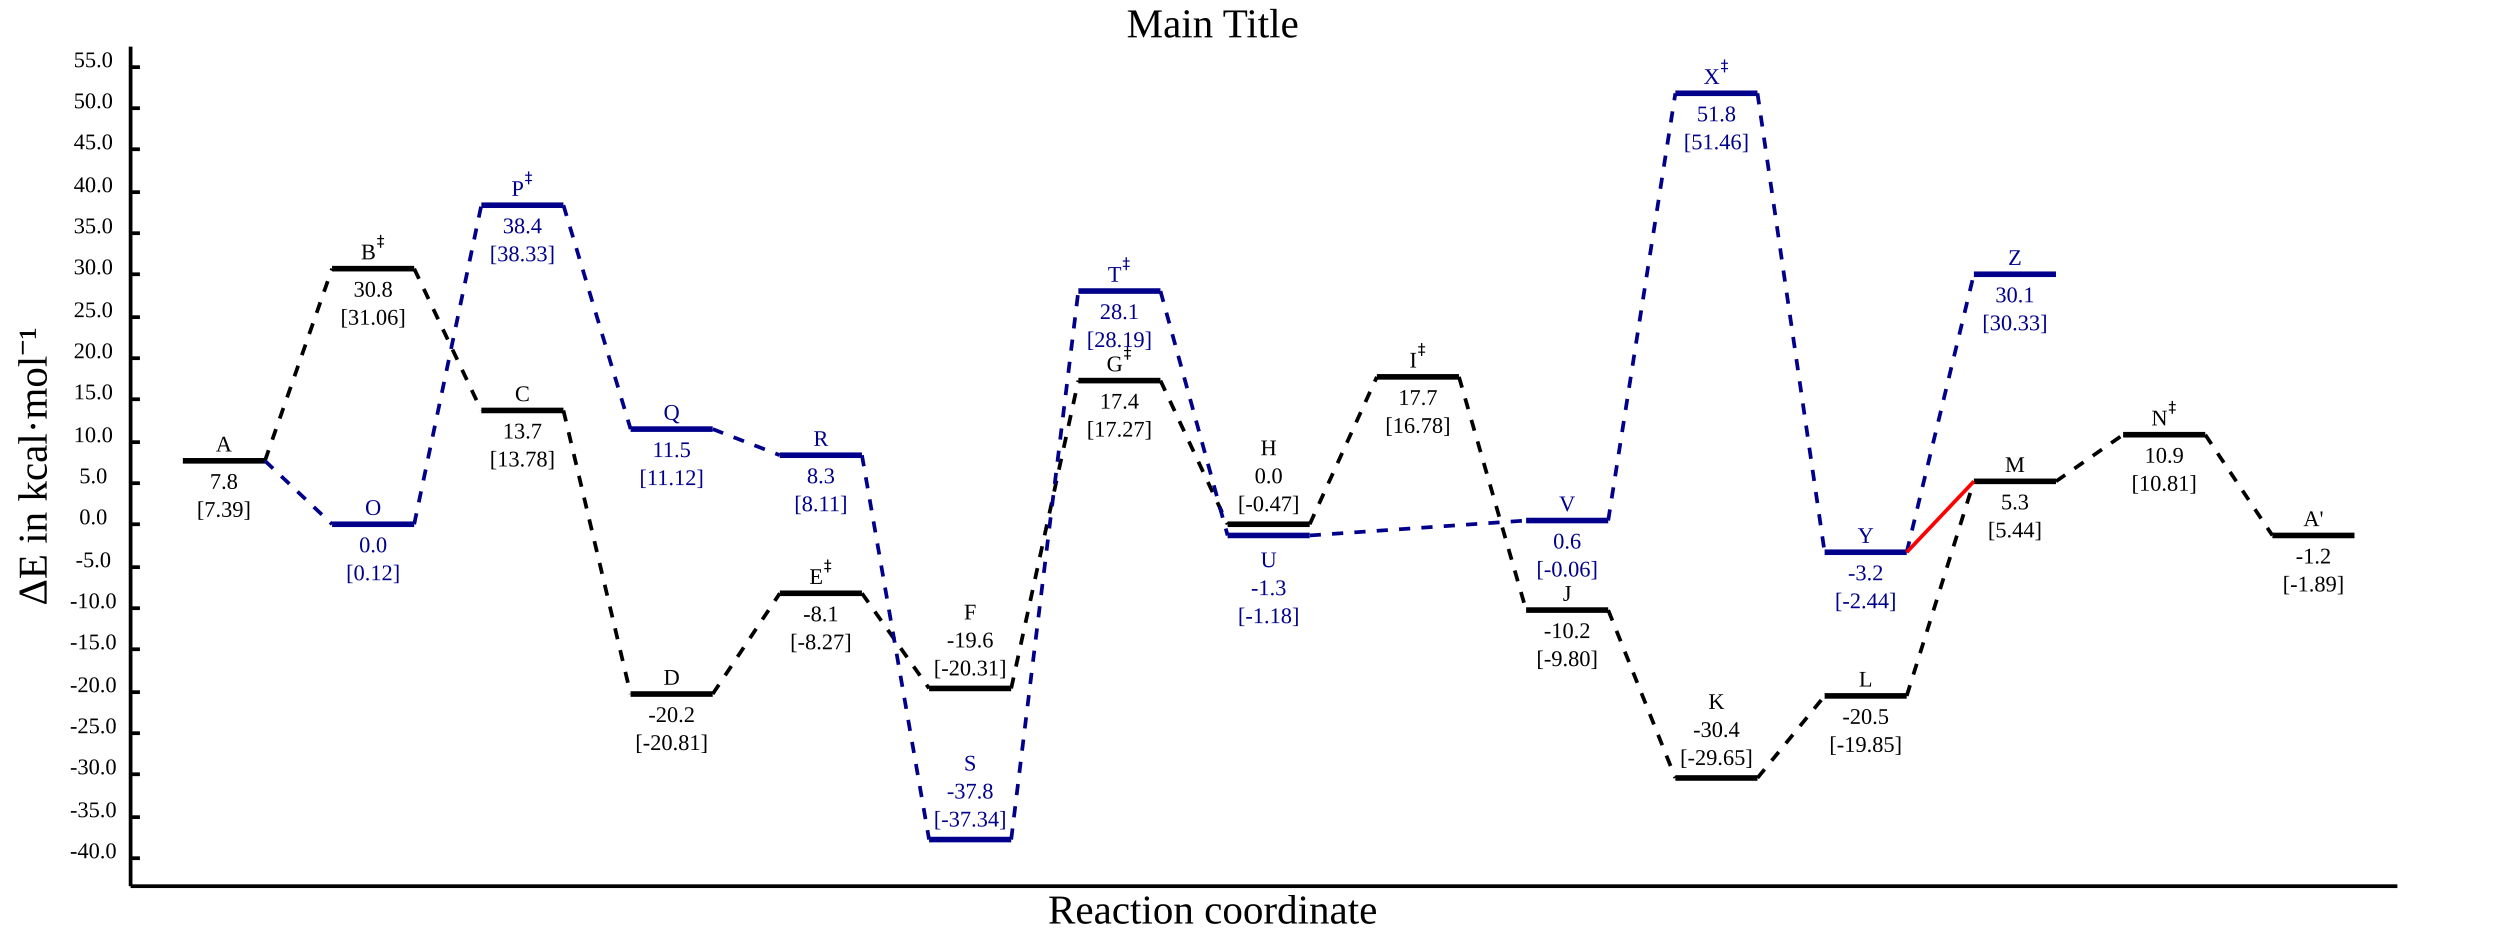
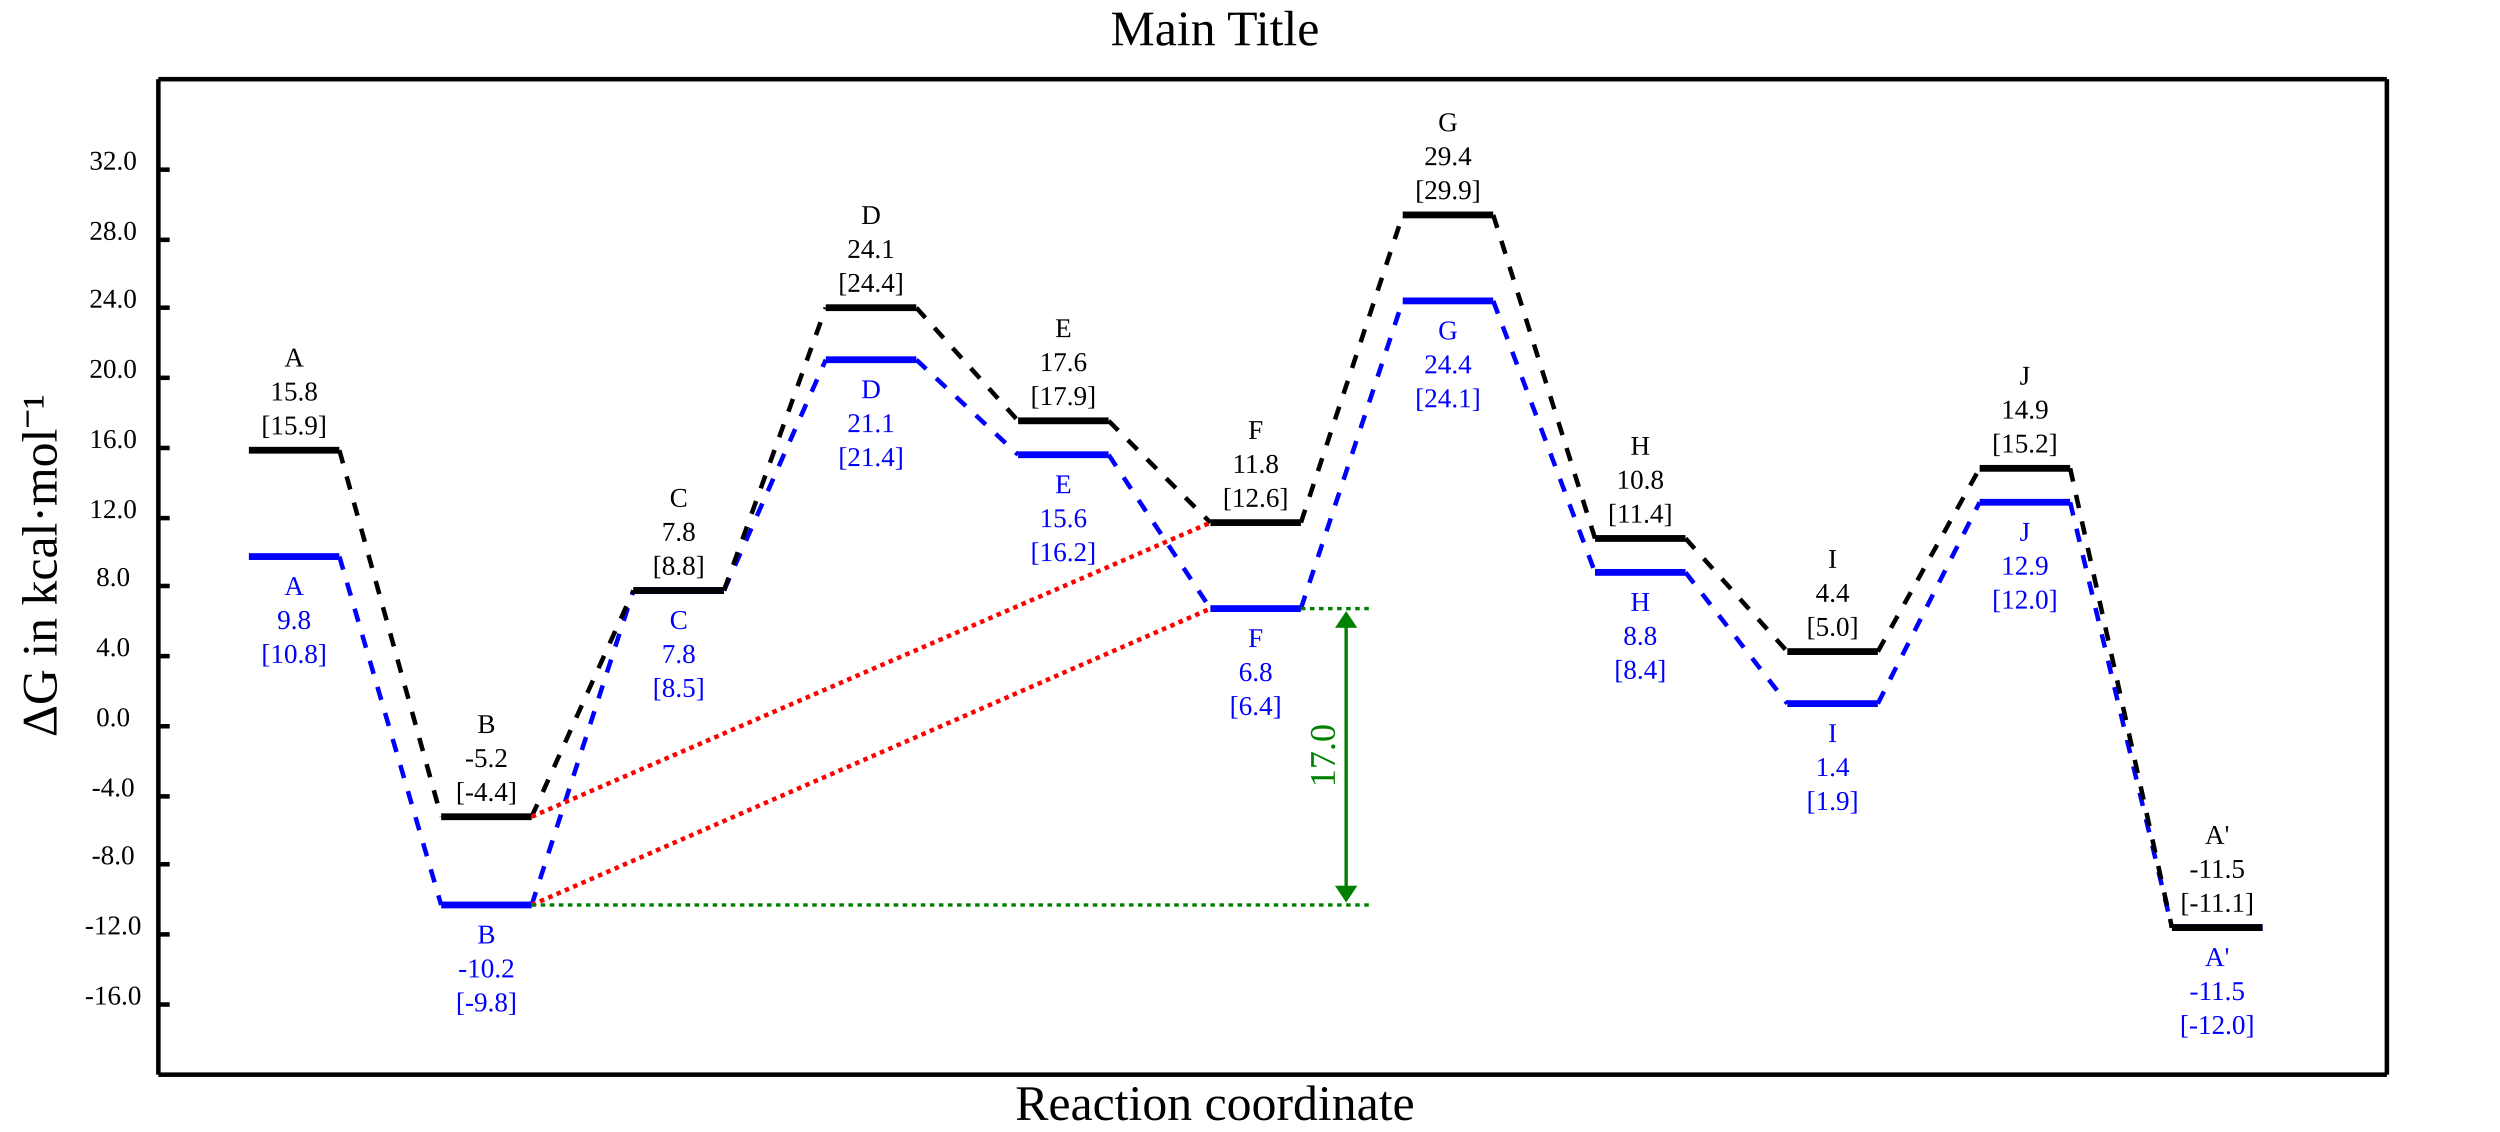
- <svg xmlns="http://www.w3.org/2000/svg" width="1340" viewBox="30 0 1340 500" height="500">
-   <line x1="100" y1="25" x2="100" y2="475" stroke="black" stroke-width="2" />
-   <line x1="100" y1="475" x2="1315" y2="475" stroke="black" stroke-width="2" />
-   <text x="680" y="20" font-size="22" text-anchor="middle" fill="black">Main Title</text>
-   <text x="-250" y="55" font-size="22" transform="rotate(-90)" text-anchor="middle" fill="black">ΔE in kcal·mol⁻¹</text>
-   <text x="680" y="495" font-size="22" text-anchor="middle" fill="black">Reaction coordinate</text>
-   <line x1="100" y1="36" x2="105" y2="36" stroke="black" stroke-width="2" />
-   <text x="80" y="36" text-anchor="middle" fill="black">55.0</text>
-   <line x1="100" y1="58" x2="105" y2="58" stroke="black" stroke-width="2" />
-   <text x="80" y="58" text-anchor="middle" fill="black">50.0</text>
-   <line x1="100" y1="80" x2="105" y2="80" stroke="black" stroke-width="2" />
-   <text x="80" y="80" text-anchor="middle" fill="black">45.0</text>
-   <line x1="100" y1="103" x2="105" y2="103" stroke="black" stroke-width="2" />
-   <text x="80" y="103" text-anchor="middle" fill="black">40.0</text>
-   <line x1="100" y1="125" x2="105" y2="125" stroke="black" stroke-width="2" />
-   <text x="80" y="125" text-anchor="middle" fill="black">35.0</text>
-   <line x1="100" y1="147" x2="105" y2="147" stroke="black" stroke-width="2" />
-   <text x="80" y="147" text-anchor="middle" fill="black">30.0</text>
-   <line x1="100" y1="170" x2="105" y2="170" stroke="black" stroke-width="2" />
-   <text x="80" y="170" text-anchor="middle" fill="black">25.0</text>
-   <line x1="100" y1="192" x2="105" y2="192" stroke="black" stroke-width="2" />
-   <text x="80" y="192" text-anchor="middle" fill="black">20.0</text>
-   <line x1="100" y1="214" x2="105" y2="214" stroke="black" stroke-width="2" />
-   <text x="80" y="214" text-anchor="middle" fill="black">15.0</text>
-   <line x1="100" y1="237" x2="105" y2="237" stroke="black" stroke-width="2" />
-   <text x="80" y="237" text-anchor="middle" fill="black">10.0</text>
+ <svg xmlns="http://www.w3.org/2000/svg" width="1105" viewBox="30 0 1105 500" height="500">
+   <line x1="100" y1="35" x2="100" y2="475" stroke="black" stroke-width="2" />
+   <line x1="100" y1="475" x2="1085" y2="475" stroke="black" stroke-width="2" />
+   <text x="567" y="20" font-size="22" text-anchor="middle" fill="black">Main Title</text>
+   <text x="-250" y="55" font-size="22" transform="rotate(-90)" text-anchor="middle" fill="black">ΔG in kcal·mol⁻¹</text>
+   <text x="567" y="495" font-size="22" text-anchor="middle" fill="black">Reaction coordinate</text>
+   <line x1="1085" y1="35" x2="1085" y2="475" stroke="black" stroke-width="2" />
+   <line x1="100" y1="35" x2="1085" y2="35" stroke="black" stroke-width="2" />
+   <line x1="100" y1="75" x2="105" y2="75" stroke="black" stroke-width="2" />
+   <text x="80" y="75" text-anchor="middle" fill="black">32.0</text>
+   <line x1="100" y1="106" x2="105" y2="106" stroke="black" stroke-width="2" />
+   <text x="80" y="106" text-anchor="middle" fill="black">28.0</text>
+   <line x1="100" y1="136" x2="105" y2="136" stroke="black" stroke-width="2" />
+   <text x="80" y="136" text-anchor="middle" fill="black">24.0</text>
+   <line x1="100" y1="167" x2="105" y2="167" stroke="black" stroke-width="2" />
+   <text x="80" y="167" text-anchor="middle" fill="black">20.0</text>
+   <line x1="100" y1="198" x2="105" y2="198" stroke="black" stroke-width="2" />
+   <text x="80" y="198" text-anchor="middle" fill="black">16.0</text>
+   <line x1="100" y1="229" x2="105" y2="229" stroke="black" stroke-width="2" />
+   <text x="80" y="229" text-anchor="middle" fill="black">12.0</text>
  <line x1="100" y1="259" x2="105" y2="259" stroke="black" stroke-width="2" />
-   <text x="80" y="259" text-anchor="middle" fill="black">5.0</text>
-   <line x1="100" y1="281" x2="105" y2="281" stroke="black" stroke-width="2" />
-   <text x="80" y="281" text-anchor="middle" fill="black">0.0</text>
-   <line x1="100" y1="304" x2="105" y2="304" stroke="black" stroke-width="2" />
-   <text x="80" y="304" text-anchor="middle" fill="black">-5.0</text>
-   <line x1="100" y1="326" x2="105" y2="326" stroke="black" stroke-width="2" />
-   <text x="80" y="326" text-anchor="middle" fill="black">-10.0</text>
-   <line x1="100" y1="348" x2="105" y2="348" stroke="black" stroke-width="2" />
-   <text x="80" y="348" text-anchor="middle" fill="black">-15.0</text>
-   <line x1="100" y1="371" x2="105" y2="371" stroke="black" stroke-width="2" />
-   <text x="80" y="371" text-anchor="middle" fill="black">-20.0</text>
-   <line x1="100" y1="393" x2="105" y2="393" stroke="black" stroke-width="2" />
-   <text x="80" y="393" text-anchor="middle" fill="black">-25.0</text>
-   <line x1="100" y1="415" x2="105" y2="415" stroke="black" stroke-width="2" />
-   <text x="80" y="415" text-anchor="middle" fill="black">-30.0</text>
-   <line x1="100" y1="438" x2="105" y2="438" stroke="black" stroke-width="2" />
-   <text x="80" y="438" text-anchor="middle" fill="black">-35.0</text>
-   <line x1="100" y1="460" x2="105" y2="460" stroke="black" stroke-width="2" />
-   <text x="80" y="460" text-anchor="middle" fill="black">-40.0</text>
-   <line x1="128" y1="247" x2="172" y2="247" stroke="black" stroke-width="3" />
-   <text x="150" y="242" text-anchor="middle" fill="black">A</text>
-   <text x="150" y="262" text-anchor="middle" fill="black"> 7.8 </text>
-   <text x="150" y="277" text-anchor="middle" fill="black">[7.39]</text>
-   <line x1="208" y1="144" x2="252" y2="144" stroke="black" stroke-width="3" />
-   <text x="230" y="139" text-anchor="middle" fill="black">B<tspan dy="-7" font-family="monospace" font-size=".7em">‡</tspan>
-   </text>
-   <text x="230" y="159" text-anchor="middle" fill="black"> 30.8 </text>
-   <text x="230" y="174" text-anchor="middle" fill="black">[31.06]</text>
-   <line x1="172" y1="247" x2="208" y2="144" stroke="black" stroke-width="2" stroke-dasharray="6,6" />
-   <line x1="288" y1="220" x2="332" y2="220" stroke="black" stroke-width="3" />
-   <text x="310" y="215" text-anchor="middle" fill="black">C</text>
-   <text x="310" y="235" text-anchor="middle" fill="black"> 13.7 </text>
-   <text x="310" y="250" text-anchor="middle" fill="black">[13.78]</text>
-   <line x1="252" y1="144" x2="288" y2="220" stroke="black" stroke-width="2" stroke-dasharray="6,6" />
-   <line x1="368" y1="372" x2="412" y2="372" stroke="black" stroke-width="3" />
-   <text x="390" y="367" text-anchor="middle" fill="black">D</text>
-   <text x="390" y="387" text-anchor="middle" fill="black"> -20.2 </text>
-   <text x="390" y="402" text-anchor="middle" fill="black">[-20.81]</text>
-   <line x1="332" y1="220" x2="368" y2="372" stroke="black" stroke-width="2" stroke-dasharray="6,6" />
-   <line x1="448" y1="318" x2="492" y2="318" stroke="black" stroke-width="3" />
-   <text x="470" y="313" text-anchor="middle" fill="black">E<tspan dy="-7" font-family="monospace" font-size=".7em">‡</tspan>
-   </text>
-   <text x="470" y="333" text-anchor="middle" fill="black"> -8.1 </text>
-   <text x="470" y="348" text-anchor="middle" fill="black">[-8.27]</text>
-   <line x1="412" y1="372" x2="448" y2="318" stroke="black" stroke-width="2" stroke-dasharray="6,6" />
-   <line x1="528" y1="369" x2="572" y2="369" stroke="black" stroke-width="3" />
-   <text x="550" y="332" text-anchor="middle" fill="black">F</text>
-   <text x="550" y="347" text-anchor="middle" fill="black"> -19.6 </text>
-   <text x="550" y="362" text-anchor="middle" fill="black">[-20.31]</text>
-   <line x1="492" y1="318" x2="528" y2="369" stroke="black" stroke-width="2" stroke-dasharray="6,6" />
-   <line x1="608" y1="204" x2="652" y2="204" stroke="black" stroke-width="3" />
-   <text x="630" y="199" text-anchor="middle" fill="black">G<tspan dy="-7" font-family="monospace" font-size=".7em">‡</tspan>
-   </text>
-   <text x="630" y="219" text-anchor="middle" fill="black"> 17.4 </text>
-   <text x="630" y="234" text-anchor="middle" fill="black">[17.27]</text>
-   <line x1="572" y1="369" x2="608" y2="204" stroke="black" stroke-width="2" stroke-dasharray="6,6" />
-   <line x1="688" y1="281" x2="732" y2="281" stroke="black" stroke-width="3" />
-   <text x="710" y="244" text-anchor="middle" fill="black">H</text>
-   <text x="710" y="259" text-anchor="middle" fill="black"> 0.0 </text>
-   <text x="710" y="274" text-anchor="middle" fill="black">[-0.47]</text>
-   <line x1="652" y1="204" x2="688" y2="281" stroke="black" stroke-width="2" stroke-dasharray="6,6" />
-   <line x1="768" y1="202" x2="812" y2="202" stroke="black" stroke-width="3" />
-   <text x="790" y="197" text-anchor="middle" fill="black">I<tspan dy="-7" font-family="monospace" font-size=".7em">‡</tspan>
-   </text>
-   <text x="790" y="217" text-anchor="middle" fill="black"> 17.7 </text>
-   <text x="790" y="232" text-anchor="middle" fill="black">[16.78]</text>
-   <line x1="732" y1="281" x2="768" y2="202" stroke="black" stroke-width="2" stroke-dasharray="6,6" />
-   <line x1="848" y1="327" x2="892" y2="327" stroke="black" stroke-width="3" />
-   <text x="870" y="322" text-anchor="middle" fill="black">J</text>
-   <text x="870" y="342" text-anchor="middle" fill="black"> -10.2 </text>
-   <text x="870" y="357" text-anchor="middle" fill="black">[-9.80]</text>
-   <line x1="812" y1="202" x2="848" y2="327" stroke="black" stroke-width="2" stroke-dasharray="6,6" />
-   <line x1="928" y1="417" x2="972" y2="417" stroke="black" stroke-width="3" />
-   <text x="950" y="380" text-anchor="middle" fill="black">K</text>
-   <text x="950" y="395" text-anchor="middle" fill="black"> -30.4 </text>
-   <text x="950" y="410" text-anchor="middle" fill="black">[-29.65]</text>
-   <line x1="892" y1="327" x2="928" y2="417" stroke="black" stroke-width="2" stroke-dasharray="6,6" />
-   <line x1="1008" y1="373" x2="1052" y2="373" stroke="black" stroke-width="3" />
-   <text x="1030" y="368" text-anchor="middle" fill="black">L</text>
-   <text x="1030" y="388" text-anchor="middle" fill="black"> -20.5 </text>
-   <text x="1030" y="403" text-anchor="middle" fill="black">[-19.85]</text>
-   <line x1="972" y1="417" x2="1008" y2="373" stroke="black" stroke-width="2" stroke-dasharray="6,6" />
-   <line x1="1088" y1="258" x2="1132" y2="258" stroke="black" stroke-width="3" />
-   <text x="1110" y="253" text-anchor="middle" fill="black">M</text>
-   <text x="1110" y="273" text-anchor="middle" fill="black"> 5.3 </text>
-   <text x="1110" y="288" text-anchor="middle" fill="black">[5.44]</text>
-   <line x1="1052" y1="373" x2="1088" y2="258" stroke="black" stroke-width="2" stroke-dasharray="6,6" />
-   <line x1="1168" y1="233" x2="1212" y2="233" stroke="black" stroke-width="3" />
-   <text x="1190" y="228" text-anchor="middle" fill="black">N<tspan dy="-7" font-family="monospace" font-size=".7em">‡</tspan>
-   </text>
-   <text x="1190" y="248" text-anchor="middle" fill="black"> 10.9 </text>
-   <text x="1190" y="263" text-anchor="middle" fill="black">[10.81]</text>
-   <line x1="1132" y1="258" x2="1168" y2="233" stroke="black" stroke-width="2" stroke-dasharray="6,6" />
-   <line x1="1248" y1="287" x2="1292" y2="287" stroke="black" stroke-width="3" />
-   <text x="1270" y="282" text-anchor="middle" fill="black">A'</text>
-   <text x="1270" y="302" text-anchor="middle" fill="black"> -1.2 </text>
-   <text x="1270" y="317" text-anchor="middle" fill="black">[-1.89]</text>
-   <line x1="1212" y1="233" x2="1248" y2="287" stroke="black" stroke-width="2" stroke-dasharray="6,6" />
-   <line x1="208" y1="281" x2="252" y2="281" stroke="darkblue" stroke-width="3" />
-   <text x="230" y="276" text-anchor="middle" fill="darkblue">O</text>
-   <text x="230" y="296" text-anchor="middle" fill="darkblue"> 0.0 </text>
-   <text x="230" y="311" text-anchor="middle" fill="darkblue">[0.12]</text>
-   <line x1="288" y1="110" x2="332" y2="110" stroke="darkblue" stroke-width="3" />
-   <text x="310" y="105" text-anchor="middle" fill="darkblue">P<tspan dy="-7" font-family="monospace" font-size=".7em">‡</tspan>
-   </text>
-   <text x="310" y="125" text-anchor="middle" fill="darkblue"> 38.4 </text>
-   <text x="310" y="140" text-anchor="middle" fill="darkblue">[38.33]</text>
-   <line x1="252" y1="281" x2="288" y2="110" stroke="darkblue" stroke-width="2" stroke-dasharray="6,6" />
-   <line x1="368" y1="230" x2="412" y2="230" stroke="darkblue" stroke-width="3" />
-   <text x="390" y="225" text-anchor="middle" fill="darkblue">Q</text>
-   <text x="390" y="245" text-anchor="middle" fill="darkblue"> 11.5 </text>
-   <text x="390" y="260" text-anchor="middle" fill="darkblue">[11.12]</text>
-   <line x1="332" y1="110" x2="368" y2="230" stroke="darkblue" stroke-width="2" stroke-dasharray="6,6" />
-   <line x1="448" y1="244" x2="492" y2="244" stroke="darkblue" stroke-width="3" />
-   <text x="470" y="239" text-anchor="middle" fill="darkblue">R</text>
-   <text x="470" y="259" text-anchor="middle" fill="darkblue"> 8.3 </text>
-   <text x="470" y="274" text-anchor="middle" fill="darkblue">[8.11]</text>
-   <line x1="412" y1="230" x2="448" y2="244" stroke="darkblue" stroke-width="2" stroke-dasharray="6,6" />
-   <line x1="528" y1="450" x2="572" y2="450" stroke="darkblue" stroke-width="3" />
-   <text x="550" y="413" text-anchor="middle" fill="darkblue">S</text>
-   <text x="550" y="428" text-anchor="middle" fill="darkblue"> -37.8 </text>
-   <text x="550" y="443" text-anchor="middle" fill="darkblue">[-37.34]</text>
-   <line x1="492" y1="244" x2="528" y2="450" stroke="darkblue" stroke-width="2" stroke-dasharray="6,6" />
-   <line x1="608" y1="156" x2="652" y2="156" stroke="darkblue" stroke-width="3" />
-   <text x="630" y="151" text-anchor="middle" fill="darkblue">T<tspan dy="-7" font-family="monospace" font-size=".7em">‡</tspan>
-   </text>
-   <text x="630" y="171" text-anchor="middle" fill="darkblue"> 28.1 </text>
-   <text x="630" y="186" text-anchor="middle" fill="darkblue">[28.19]</text>
-   <line x1="572" y1="450" x2="608" y2="156" stroke="darkblue" stroke-width="2" stroke-dasharray="6,6" />
-   <line x1="688" y1="287" x2="732" y2="287" stroke="darkblue" stroke-width="3" />
-   <text x="710" y="304" text-anchor="middle" fill="darkblue">U</text>
-   <text x="710" y="319" text-anchor="middle" fill="darkblue"> -1.3 </text>
-   <text x="710" y="334" text-anchor="middle" fill="darkblue">[-1.18]</text>
-   <line x1="652" y1="156" x2="688" y2="287" stroke="darkblue" stroke-width="2" stroke-dasharray="6,6" />
-   <line x1="848" y1="279" x2="892" y2="279" stroke="darkblue" stroke-width="3" />
-   <text x="870" y="274" text-anchor="middle" fill="darkblue">V</text>
-   <text x="870" y="294" text-anchor="middle" fill="darkblue"> 0.6 </text>
-   <text x="870" y="309" text-anchor="middle" fill="darkblue">[-0.06]</text>
-   <line x1="732" y1="287" x2="848" y2="279" stroke="darkblue" stroke-width="2" stroke-dasharray="6,6" />
-   <line x1="928" y1="50" x2="972" y2="50" stroke="darkblue" stroke-width="3" />
-   <text x="950" y="45" text-anchor="middle" fill="darkblue">X<tspan dy="-7" font-family="monospace" font-size=".7em">‡</tspan>
-   </text>
-   <text x="950" y="65" text-anchor="middle" fill="darkblue"> 51.8 </text>
-   <text x="950" y="80" text-anchor="middle" fill="darkblue">[51.46]</text>
-   <line x1="892" y1="279" x2="928" y2="50" stroke="darkblue" stroke-width="2" stroke-dasharray="6,6" />
-   <line x1="1008" y1="296" x2="1052" y2="296" stroke="darkblue" stroke-width="3" />
-   <text x="1030" y="291" text-anchor="middle" fill="darkblue">Y</text>
-   <text x="1030" y="311" text-anchor="middle" fill="darkblue"> -3.2 </text>
-   <text x="1030" y="326" text-anchor="middle" fill="darkblue">[-2.44]</text>
-   <line x1="972" y1="50" x2="1008" y2="296" stroke="darkblue" stroke-width="2" stroke-dasharray="6,6" />
-   <line x1="1088" y1="147" x2="1132" y2="147" stroke="darkblue" stroke-width="3" />
-   <text x="1110" y="142" text-anchor="middle" fill="darkblue">Z</text>
-   <text x="1110" y="162" text-anchor="middle" fill="darkblue"> 30.1 </text>
-   <text x="1110" y="177" text-anchor="middle" fill="darkblue">[30.33]</text>
-   <line x1="1052" y1="296" x2="1088" y2="147" stroke="darkblue" stroke-width="2" stroke-dasharray="6,6" />
-   <line x1="172" y1="247" x2="208" y2="281" stroke="darkblue" stroke-width="2" stroke-dasharray="6,6" />
-   <line x1="1052" y1="296" x2="1088" y2="258" stroke="red" stroke-width="2" />
+   <text x="80" y="259" text-anchor="middle" fill="black">8.0</text>
+   <line x1="100" y1="290" x2="105" y2="290" stroke="black" stroke-width="2" />
+   <text x="80" y="290" text-anchor="middle" fill="black">4.0</text>
+   <line x1="100" y1="321" x2="105" y2="321" stroke="black" stroke-width="2" />
+   <text x="80" y="321" text-anchor="middle" fill="black">0.0</text>
+   <line x1="100" y1="352" x2="105" y2="352" stroke="black" stroke-width="2" />
+   <text x="80" y="352" text-anchor="middle" fill="black">-4.0</text>
+   <line x1="100" y1="382" x2="105" y2="382" stroke="black" stroke-width="2" />
+   <text x="80" y="382" text-anchor="middle" fill="black">-8.0</text>
+   <line x1="100" y1="413" x2="105" y2="413" stroke="black" stroke-width="2" />
+   <text x="80" y="413" text-anchor="middle" fill="black">-12.0</text>
+   <line x1="100" y1="444" x2="105" y2="444" stroke="black" stroke-width="2" />
+   <text x="80" y="444" text-anchor="middle" fill="black">-16.0</text>
+   <line x1="140" y1="246" x2="180" y2="246" stroke="blue" stroke-width="3" />
+   <text x="160" y="263" text-anchor="middle" fill="blue">A</text>
+   <text x="160" y="278" text-anchor="middle" fill="blue"> 9.8 </text>
+   <text x="160" y="293" text-anchor="middle" fill="blue">[10.8]</text>
+   <line x1="225" y1="400" x2="265" y2="400" stroke="blue" stroke-width="3" />
+   <text x="245" y="417" text-anchor="middle" fill="blue">B</text>
+   <text x="245" y="432" text-anchor="middle" fill="blue"> -10.2 </text>
+   <text x="245" y="447" text-anchor="middle" fill="blue">[-9.8]</text>
+   <line x1="180" y1="246" x2="225" y2="400" stroke="blue" stroke-width="2" stroke-dasharray="6,6" />
+   <line x1="310" y1="261" x2="350" y2="261" stroke="blue" stroke-width="3" />
+   <text x="330" y="278" text-anchor="middle" fill="blue">C</text>
+   <text x="330" y="293" text-anchor="middle" fill="blue"> 7.8 </text>
+   <text x="330" y="308" text-anchor="middle" fill="blue">[8.5]</text>
+   <line x1="265" y1="400" x2="310" y2="261" stroke="blue" stroke-width="2" stroke-dasharray="6,6" />
+   <line x1="395" y1="159" x2="435" y2="159" stroke="blue" stroke-width="3" />
+   <text x="415" y="176" text-anchor="middle" fill="blue">D</text>
+   <text x="415" y="191" text-anchor="middle" fill="blue"> 21.1 </text>
+   <text x="415" y="206" text-anchor="middle" fill="blue">[21.4]</text>
+   <line x1="350" y1="261" x2="395" y2="159" stroke="blue" stroke-width="2" stroke-dasharray="6,6" />
+   <line x1="480" y1="201" x2="520" y2="201" stroke="blue" stroke-width="3" />
+   <text x="500" y="218" text-anchor="middle" fill="blue">E</text>
+   <text x="500" y="233" text-anchor="middle" fill="blue"> 15.6 </text>
+   <text x="500" y="248" text-anchor="middle" fill="blue">[16.2]</text>
+   <line x1="435" y1="159" x2="480" y2="201" stroke="blue" stroke-width="2" stroke-dasharray="6,6" />
+   <line x1="565" y1="269" x2="605" y2="269" stroke="blue" stroke-width="3" />
+   <text x="585" y="286" text-anchor="middle" fill="blue">F</text>
+   <text x="585" y="301" text-anchor="middle" fill="blue"> 6.8 </text>
+   <text x="585" y="316" text-anchor="middle" fill="blue">[6.4]</text>
+   <line x1="520" y1="201" x2="565" y2="269" stroke="blue" stroke-width="2" stroke-dasharray="6,6" />
+   <line x1="650" y1="133" x2="690" y2="133" stroke="blue" stroke-width="3" />
+   <text x="670" y="150" text-anchor="middle" fill="blue">G</text>
+   <text x="670" y="165" text-anchor="middle" fill="blue"> 24.4 </text>
+   <text x="670" y="180" text-anchor="middle" fill="blue">[24.1]</text>
+   <line x1="605" y1="269" x2="650" y2="133" stroke="blue" stroke-width="2" stroke-dasharray="6,6" />
+   <line x1="735" y1="253" x2="775" y2="253" stroke="blue" stroke-width="3" />
+   <text x="755" y="270" text-anchor="middle" fill="blue">H</text>
+   <text x="755" y="285" text-anchor="middle" fill="blue"> 8.8 </text>
+   <text x="755" y="300" text-anchor="middle" fill="blue">[8.4]</text>
+   <line x1="690" y1="133" x2="735" y2="253" stroke="blue" stroke-width="2" stroke-dasharray="6,6" />
+   <line x1="820" y1="311" x2="860" y2="311" stroke="blue" stroke-width="3" />
+   <text x="840" y="328" text-anchor="middle" fill="blue">I</text>
+   <text x="840" y="343" text-anchor="middle" fill="blue"> 1.4 </text>
+   <text x="840" y="358" text-anchor="middle" fill="blue">[1.9]</text>
+   <line x1="775" y1="253" x2="820" y2="311" stroke="blue" stroke-width="2" stroke-dasharray="6,6" />
+   <line x1="905" y1="222" x2="945" y2="222" stroke="blue" stroke-width="3" />
+   <text x="925" y="239" text-anchor="middle" fill="blue">J</text>
+   <text x="925" y="254" text-anchor="middle" fill="blue"> 12.9 </text>
+   <text x="925" y="269" text-anchor="middle" fill="blue">[12.0]</text>
+   <line x1="860" y1="311" x2="905" y2="222" stroke="blue" stroke-width="2" stroke-dasharray="6,6" />
+   <line x1="990" y1="410" x2="1030" y2="410" stroke="blue" stroke-width="3" />
+   <text x="1010" y="427" text-anchor="middle" fill="blue">A'</text>
+   <text x="1010" y="442" text-anchor="middle" fill="blue"> -11.5 </text>
+   <text x="1010" y="457" text-anchor="middle" fill="blue">[-12.0]</text>
+   <line x1="945" y1="222" x2="990" y2="410" stroke="blue" stroke-width="2" stroke-dasharray="6,6" />
+   <line x1="140" y1="199" x2="180" y2="199" stroke="black" stroke-width="3" />
+   <text x="160" y="162" text-anchor="middle" fill="black">A</text>
+   <text x="160" y="177" text-anchor="middle" fill="black"> 15.8 </text>
+   <text x="160" y="192" text-anchor="middle" fill="black">[15.9]</text>
+   <line x1="225" y1="361" x2="265" y2="361" stroke="black" stroke-width="3" />
+   <text x="245" y="324" text-anchor="middle" fill="black">B</text>
+   <text x="245" y="339" text-anchor="middle" fill="black"> -5.2 </text>
+   <text x="245" y="354" text-anchor="middle" fill="black">[-4.4]</text>
+   <line x1="180" y1="199" x2="225" y2="361" stroke="black" stroke-width="2" stroke-dasharray="6,6" />
+   <line x1="310" y1="261" x2="350" y2="261" stroke="black" stroke-width="3" />
+   <text x="330" y="224" text-anchor="middle" fill="black">C</text>
+   <text x="330" y="239" text-anchor="middle" fill="black"> 7.8 </text>
+   <text x="330" y="254" text-anchor="middle" fill="black">[8.8]</text>
+   <line x1="265" y1="361" x2="310" y2="261" stroke="black" stroke-width="2" stroke-dasharray="6,6" />
+   <line x1="395" y1="136" x2="435" y2="136" stroke="black" stroke-width="3" />
+   <text x="415" y="99" text-anchor="middle" fill="black">D</text>
+   <text x="415" y="114" text-anchor="middle" fill="black"> 24.1 </text>
+   <text x="415" y="129" text-anchor="middle" fill="black">[24.4]</text>
+   <line x1="350" y1="261" x2="395" y2="136" stroke="black" stroke-width="2" stroke-dasharray="6,6" />
+   <line x1="480" y1="186" x2="520" y2="186" stroke="black" stroke-width="3" />
+   <text x="500" y="149" text-anchor="middle" fill="black">E</text>
+   <text x="500" y="164" text-anchor="middle" fill="black"> 17.6 </text>
+   <text x="500" y="179" text-anchor="middle" fill="black">[17.9]</text>
+   <line x1="435" y1="136" x2="480" y2="186" stroke="black" stroke-width="2" stroke-dasharray="6,6" />
+   <line x1="565" y1="231" x2="605" y2="231" stroke="black" stroke-width="3" />
+   <text x="585" y="194" text-anchor="middle" fill="black">F</text>
+   <text x="585" y="209" text-anchor="middle" fill="black"> 11.8 </text>
+   <text x="585" y="224" text-anchor="middle" fill="black">[12.6]</text>
+   <line x1="520" y1="186" x2="565" y2="231" stroke="black" stroke-width="2" stroke-dasharray="6,6" />
+   <line x1="650" y1="95" x2="690" y2="95" stroke="black" stroke-width="3" />
+   <text x="670" y="58" text-anchor="middle" fill="black">G</text>
+   <text x="670" y="73" text-anchor="middle" fill="black"> 29.4 </text>
+   <text x="670" y="88" text-anchor="middle" fill="black">[29.9]</text>
+   <line x1="605" y1="231" x2="650" y2="95" stroke="black" stroke-width="2" stroke-dasharray="6,6" />
+   <line x1="735" y1="238" x2="775" y2="238" stroke="black" stroke-width="3" />
+   <text x="755" y="201" text-anchor="middle" fill="black">H</text>
+   <text x="755" y="216" text-anchor="middle" fill="black"> 10.8 </text>
+   <text x="755" y="231" text-anchor="middle" fill="black">[11.4]</text>
+   <line x1="690" y1="95" x2="735" y2="238" stroke="black" stroke-width="2" stroke-dasharray="6,6" />
+   <line x1="820" y1="288" x2="860" y2="288" stroke="black" stroke-width="3" />
+   <text x="840" y="251" text-anchor="middle" fill="black">I</text>
+   <text x="840" y="266" text-anchor="middle" fill="black"> 4.4 </text>
+   <text x="840" y="281" text-anchor="middle" fill="black">[5.0]</text>
+   <line x1="775" y1="238" x2="820" y2="288" stroke="black" stroke-width="2" stroke-dasharray="6,6" />
+   <line x1="905" y1="207" x2="945" y2="207" stroke="black" stroke-width="3" />
+   <text x="925" y="170" text-anchor="middle" fill="black">J</text>
+   <text x="925" y="185" text-anchor="middle" fill="black"> 14.9 </text>
+   <text x="925" y="200" text-anchor="middle" fill="black">[15.2]</text>
+   <line x1="860" y1="288" x2="905" y2="207" stroke="black" stroke-width="2" stroke-dasharray="6,6" />
+   <line x1="990" y1="410" x2="1030" y2="410" stroke="black" stroke-width="3" />
+   <text x="1010" y="373" text-anchor="middle" fill="black">A'</text>
+   <text x="1010" y="388" text-anchor="middle" fill="black"> -11.5 </text>
+   <text x="1010" y="403" text-anchor="middle" fill="black">[-11.1]</text>
+   <line x1="945" y1="207" x2="990" y2="410" stroke="black" stroke-width="2" stroke-dasharray="6,6" />
+   <line x1="265" y1="400" x2="565" y2="269" stroke="red" stroke-width="2" stroke-dasharray="2,2" />
+   <line x1="265" y1="361" x2="565" y2="231" stroke="red" stroke-width="2" stroke-dasharray="2,2" />
+   <line x1="265" y1="400" x2="635" y2="400" stroke="green" stroke-width="1.5" stroke-dasharray="2,2" />
+   <line x1="625" y1="392" x2="625" y2="277" stroke="green" stroke-width="1.5" />
+   <polygon points="625,398 621,392 629,392" style="fill:green;stroke:green;stroke-width:1" />
+   <polygon points="625,271 621,277 629,277" style="fill:green;stroke:green;stroke-width:1" />
+   <text x="620" y="334" font-size="16" transform="rotate(-90,620,334)" text-anchor="middle" fill="green">17.0</text>
+   <line x1="635" y1="269" x2="605" y2="269" stroke="green" stroke-width="1.5" stroke-dasharray="2,2" />
</svg>
